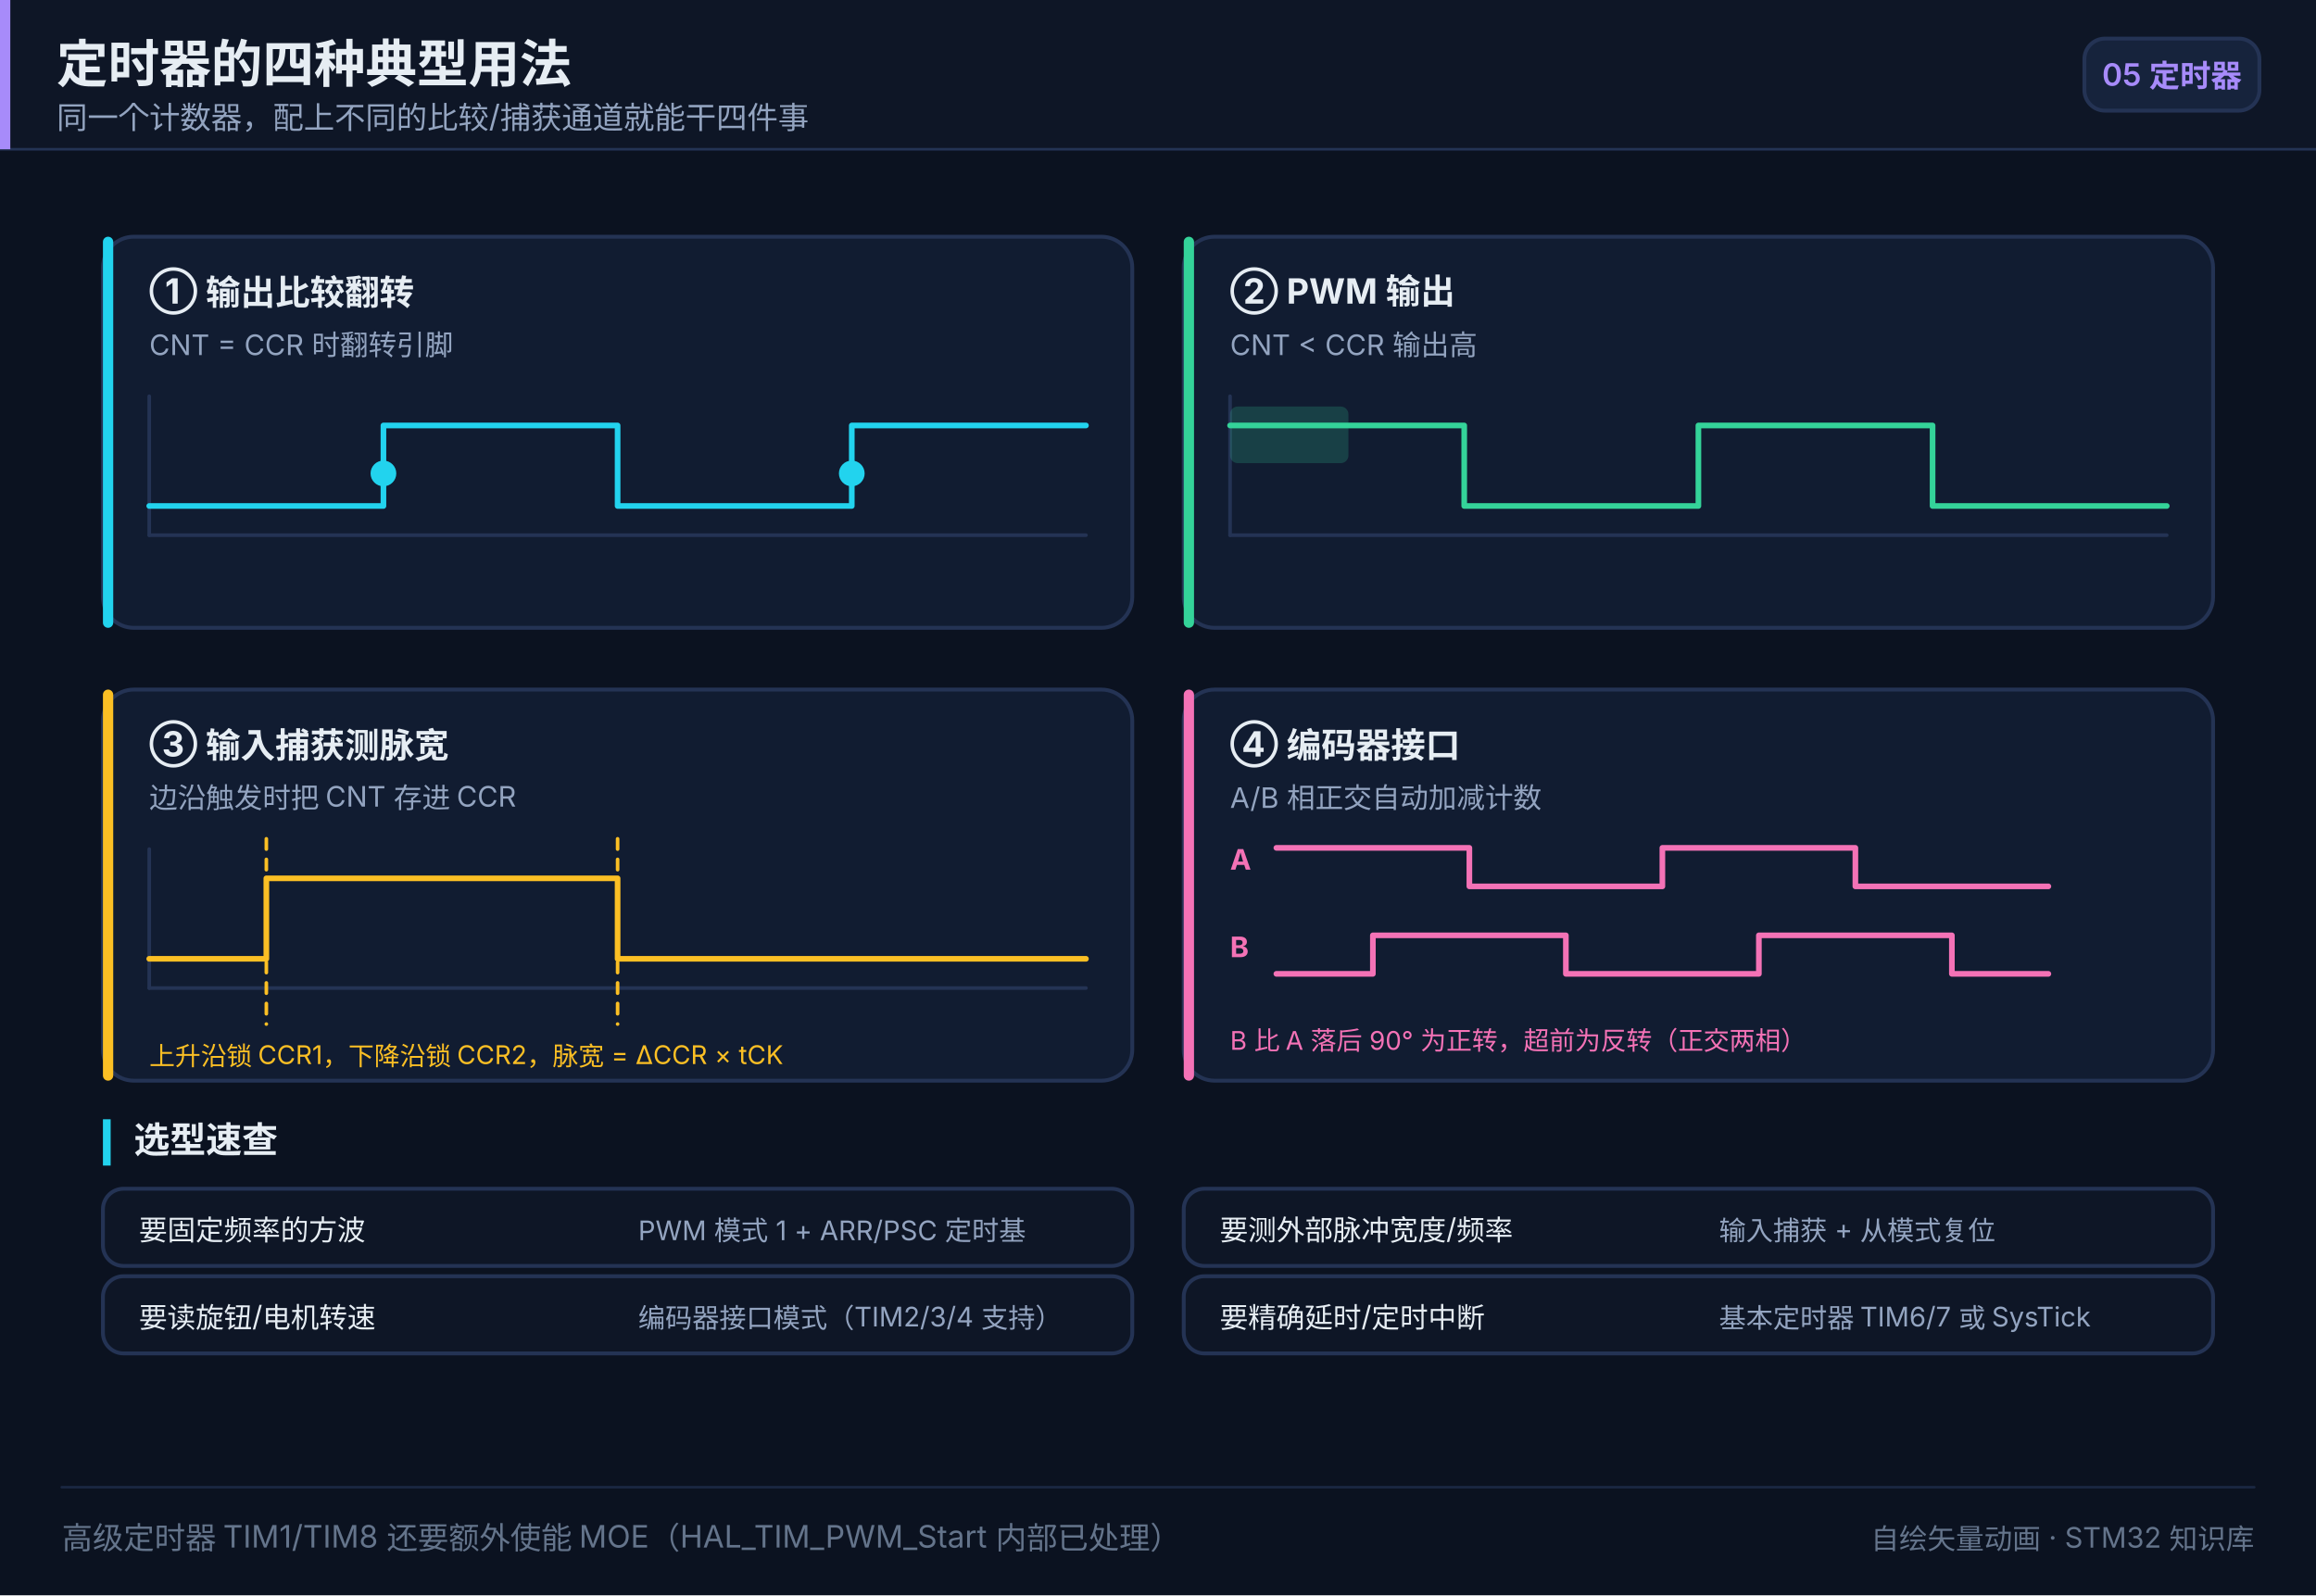
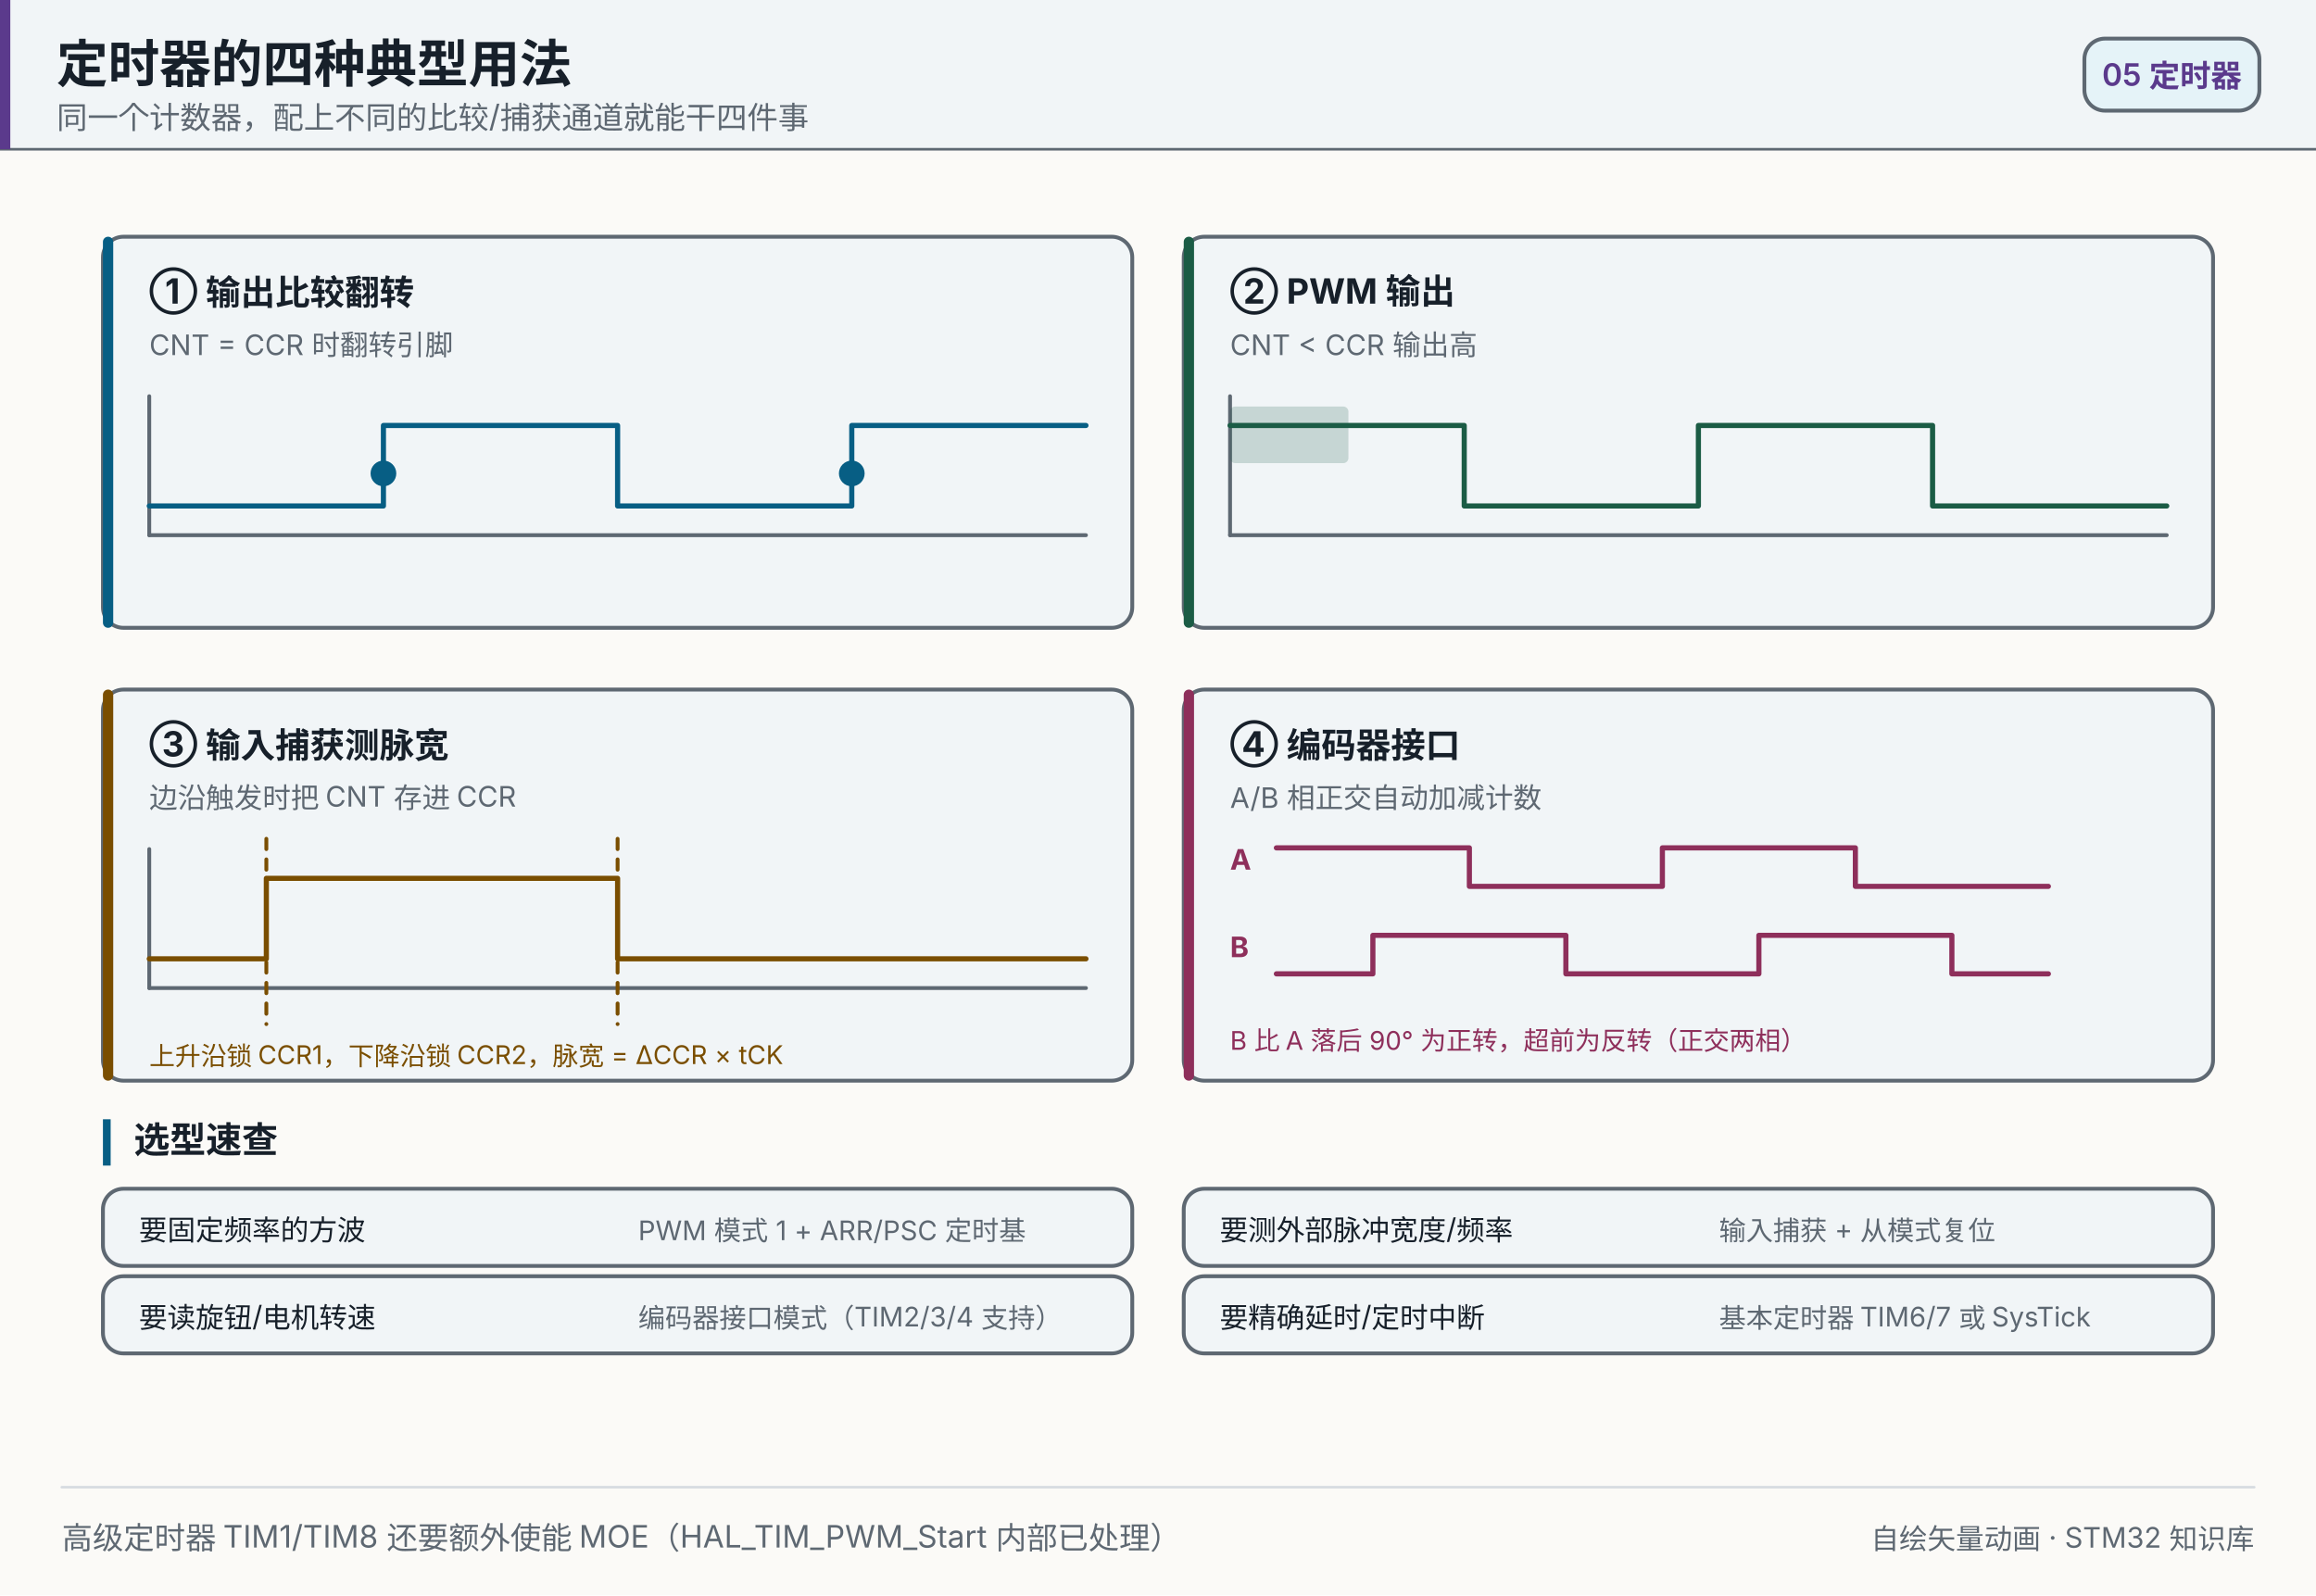
<svg xmlns="http://www.w3.org/2000/svg" width="900" height="620" viewBox="0 0 900 620" role="img" aria-label="定时器的四种典型用法">
  <style>
@keyframes mk0-fade{0%,100%{opacity:0.2}50%{opacity:1.0}}
.mk0{animation:mk0-fade 1.6s ease-in-out infinite 0s;}
@keyframes mk1-fade{0%,100%{opacity:0.15}50%{opacity:0.6}}
.mk1{animation:mk1-fade 2s ease-in-out infinite 0s;}
</style>
-   <rect x="0" y="0" width="900" height="620" fill="#0b1220" />
-   <rect x="0" y="0" width="900" height="58" fill="#0e1626" opacity="1" />
-   <line x1="0" y1="58" x2="900" y2="58" stroke="#243354" stroke-width="1" stroke-linecap="round" opacity="1" />
-   <rect x="0" y="0" width="4" height="58" fill="#a78bfa" opacity="1" />
-   <text x="22" y="32" font-size="20" fill="#e6edf3" text-anchor="start" opacity="1" font-family="'PingFang SC','Hiragino Sans GB','Microsoft YaHei',system-ui,-apple-system,'Segoe UI',sans-serif" font-weight="700">定时器的四种典型用法</text>
-   <text x="22" y="50" font-size="12" fill="#93a4c0" text-anchor="start" opacity="1" font-family="'PingFang SC','Hiragino Sans GB','Microsoft YaHei',system-ui,-apple-system,'Segoe UI',sans-serif">同一个计数器，配上不同的比较/捕获通道就能干四件事</text>
-   <rect x="810" y="15" width="68" height="28" fill="#16233c" opacity="1" rx="8" stroke="#243354" stroke-width="1.5" />
-   <text x="844" y="33.32" font-size="12" fill="#a78bfa" text-anchor="middle" opacity="1" font-family="'PingFang SC','Hiragino Sans GB','Microsoft YaHei',system-ui,-apple-system,'Segoe UI',sans-serif" font-weight="600">05 定时器</text>
-   <rect x="40" y="92" width="400" height="152" fill="#111c31" opacity="1" rx="12" stroke="#243354" stroke-width="1.5" />
-   <rect x="40" y="92" width="4" height="152" fill="#22d3ee" opacity="1" rx="2" />
-   <text x="58" y="118" font-size="13.5" fill="#e6edf3" text-anchor="start" opacity="1" font-family="'PingFang SC','Hiragino Sans GB','Microsoft YaHei',system-ui,-apple-system,'Segoe UI',sans-serif" font-weight="700">① 输出比较翻转</text>
-   <text x="58" y="138" font-size="11" fill="#93a4c0" text-anchor="start" opacity="1" font-family="'PingFang SC','Hiragino Sans GB','Microsoft YaHei',system-ui,-apple-system,'Segoe UI',sans-serif">CNT = CCR 时翻转引脚</text>
-   <line x1="58" y1="154" x2="58" y2="208" stroke="#243354" stroke-width="1.4" stroke-linecap="round" opacity="1" />
-   <line x1="58" y1="208" x2="422" y2="208" stroke="#243354" stroke-width="1.4" stroke-linecap="round" opacity="1" />
-   <path d="M 58 196.64 L 58.00 196.64 L 103.50 196.64 L 103.50 196.64 L 149.00 196.64 L 149.00 165.36 L 194.50 165.36 L 194.50 165.36 L 240.00 165.36 L 240.00 196.64 L 285.50 196.64 L 285.50 196.64 L 331.00 196.64 L 331.00 165.36 L 376.50 165.36 L 376.50 165.36 L 422.00 165.36" fill="none" opacity="1" stroke-linecap="round" stroke-linejoin="round" stroke="#22d3ee" stroke-width="2.2" />
-   <circle cx="149" cy="184" r="5" fill="#22d3ee" opacity="1" class="mk0" />
-   <circle cx="331" cy="184" r="5" fill="#22d3ee" opacity="1" class="mk0" />
-   <rect x="460" y="92" width="400" height="152" fill="#111c31" opacity="1" rx="12" stroke="#243354" stroke-width="1.5" />
-   <rect x="460" y="92" width="4" height="152" fill="#34d399" opacity="1" rx="2" />
-   <text x="478" y="118" font-size="13.5" fill="#e6edf3" text-anchor="start" opacity="1" font-family="'PingFang SC','Hiragino Sans GB','Microsoft YaHei',system-ui,-apple-system,'Segoe UI',sans-serif" font-weight="700">② PWM 输出</text>
-   <text x="478" y="138" font-size="11" fill="#93a4c0" text-anchor="start" opacity="1" font-family="'PingFang SC','Hiragino Sans GB','Microsoft YaHei',system-ui,-apple-system,'Segoe UI',sans-serif">CNT &lt; CCR 输出高</text>
-   <line x1="478" y1="154" x2="478" y2="208" stroke="#243354" stroke-width="1.4" stroke-linecap="round" opacity="1" />
-   <line x1="478" y1="208" x2="842" y2="208" stroke="#243354" stroke-width="1.4" stroke-linecap="round" opacity="1" />
-   <path d="M 478 165.36 L 478.00 165.36 L 523.50 165.36 L 523.50 165.36 L 569.00 165.36 L 569.00 196.64 L 614.50 196.64 L 614.50 196.64 L 660.00 196.64 L 660.00 165.36 L 705.50 165.36 L 705.50 165.36 L 751.00 165.36 L 751.00 196.64 L 796.50 196.64 L 796.50 196.64 L 842.00 196.64" fill="none" opacity="1" stroke-linecap="round" stroke-linejoin="round" stroke="#34d399" stroke-width="2.2" />
-   <rect x="478" y="158" width="46" height="22" fill="#34d399" opacity="0.2" rx="3" class="mk1" />
-   <rect x="40" y="268" width="400" height="152" fill="#111c31" opacity="1" rx="12" stroke="#243354" stroke-width="1.5" />
-   <rect x="40" y="268" width="4" height="152" fill="#fbbf24" opacity="1" rx="2" />
-   <text x="58" y="294" font-size="13.5" fill="#e6edf3" text-anchor="start" opacity="1" font-family="'PingFang SC','Hiragino Sans GB','Microsoft YaHei',system-ui,-apple-system,'Segoe UI',sans-serif" font-weight="700">③ 输入捕获测脉宽</text>
-   <text x="58" y="314" font-size="11" fill="#93a4c0" text-anchor="start" opacity="1" font-family="'PingFang SC','Hiragino Sans GB','Microsoft YaHei',system-ui,-apple-system,'Segoe UI',sans-serif">边沿触发时把 CNT 存进 CCR</text>
-   <line x1="58" y1="330" x2="58" y2="384" stroke="#243354" stroke-width="1.4" stroke-linecap="round" opacity="1" />
-   <line x1="58" y1="384" x2="422" y2="384" stroke="#243354" stroke-width="1.4" stroke-linecap="round" opacity="1" />
-   <path d="M 58 372.64 L 58.00 372.64 L 103.50 372.64 L 103.50 341.36 L 149.00 341.36 L 149.00 341.36 L 194.50 341.36 L 194.50 341.36 L 240.00 341.36 L 240.00 372.64 L 285.50 372.64 L 285.50 372.64 L 331.00 372.64 L 331.00 372.64 L 376.50 372.64 L 376.50 372.64 L 422.00 372.64" fill="none" opacity="1" stroke-linecap="round" stroke-linejoin="round" stroke="#fbbf24" stroke-width="2.2" />
-   <line x1="103.5" y1="326" x2="103.5" y2="398" stroke="#fbbf24" stroke-width="1.4" stroke-linecap="round" opacity="1" stroke-dasharray="4 4" />
-   <line x1="240" y1="326" x2="240" y2="398" stroke="#fbbf24" stroke-width="1.4" stroke-linecap="round" opacity="1" stroke-dasharray="4 4" />
-   <text x="58" y="414" font-size="10" fill="#fbbf24" text-anchor="start" opacity="1" font-family="'PingFang SC','Hiragino Sans GB','Microsoft YaHei',system-ui,-apple-system,'Segoe UI',sans-serif">上升沿锁 CCR1，下降沿锁 CCR2，脉宽 = ΔCCR × tCK</text>
-   <rect x="460" y="268" width="400" height="152" fill="#111c31" opacity="1" rx="12" stroke="#243354" stroke-width="1.5" />
-   <rect x="460" y="268" width="4" height="152" fill="#f472b6" opacity="1" rx="2" />
-   <text x="478" y="294" font-size="13.5" fill="#e6edf3" text-anchor="start" opacity="1" font-family="'PingFang SC','Hiragino Sans GB','Microsoft YaHei',system-ui,-apple-system,'Segoe UI',sans-serif" font-weight="700">④ 编码器接口</text>
-   <text x="478" y="314" font-size="11" fill="#93a4c0" text-anchor="start" opacity="1" font-family="'PingFang SC','Hiragino Sans GB','Microsoft YaHei',system-ui,-apple-system,'Segoe UI',sans-serif">A/B 相正交自动加减计数</text>
-   <text x="478" y="338" font-size="11" fill="#f472b6" text-anchor="start" opacity="1" font-family="'PingFang SC','Hiragino Sans GB','Microsoft YaHei',system-ui,-apple-system,'Segoe UI',sans-serif" font-weight="700">A</text>
-   <path d="M 496 329.52 L 496.00 329.52 L 533.50 329.52 L 533.50 329.52 L 571.00 329.52 L 571.00 344.48 L 608.50 344.48 L 608.50 344.48 L 646.00 344.48 L 646.00 329.52 L 683.50 329.52 L 683.50 329.52 L 721.00 329.52 L 721.00 344.48 L 758.50 344.48 L 758.50 344.48 L 796.00 344.48" fill="none" opacity="1" stroke-linecap="round" stroke-linejoin="round" stroke="#f472b6" stroke-width="2.2" />
-   <text x="478" y="372" font-size="11" fill="#f472b6" text-anchor="start" opacity="1" font-family="'PingFang SC','Hiragino Sans GB','Microsoft YaHei',system-ui,-apple-system,'Segoe UI',sans-serif" font-weight="700">B</text>
-   <path d="M 496 378.48 L 496.00 378.48 L 533.50 378.48 L 533.50 363.52 L 571.00 363.52 L 571.00 363.52 L 608.50 363.52 L 608.50 378.48 L 646.00 378.48 L 646.00 378.48 L 683.50 378.48 L 683.50 363.52 L 721.00 363.52 L 721.00 363.52 L 758.50 363.52 L 758.50 378.48 L 796.00 378.48" fill="none" opacity="1" stroke-linecap="round" stroke-linejoin="round" stroke="#f472b6" stroke-width="2.2" />
-   <text x="478" y="408" font-size="10" fill="#f472b6" text-anchor="start" opacity="1" font-family="'PingFang SC','Hiragino Sans GB','Microsoft YaHei',system-ui,-apple-system,'Segoe UI',sans-serif">B 比 A 落后 90° 为正转，超前为反转（正交两相）</text>
-   <rect x="40" y="435" width="3" height="18" fill="#22d3ee" opacity="1" />
-   <text x="52" y="448" font-size="14" fill="#e6edf3" text-anchor="start" opacity="1" font-family="'PingFang SC','Hiragino Sans GB','Microsoft YaHei',system-ui,-apple-system,'Segoe UI',sans-serif" font-weight="600">选型速查</text>
-   <rect x="40" y="462" width="400" height="30" fill="#0e1626" opacity="1" rx="8" stroke="#243354" stroke-width="1.5" />
-   <text x="54" y="482" font-size="11" fill="#e6edf3" text-anchor="start" opacity="1" font-family="'PingFang SC','Hiragino Sans GB','Microsoft YaHei',system-ui,-apple-system,'Segoe UI',sans-serif">要固定频率的方波</text>
-   <text x="248" y="482" font-size="10.5" fill="#93a4c0" text-anchor="start" opacity="1" font-family="'PingFang SC','Hiragino Sans GB','Microsoft YaHei',system-ui,-apple-system,'Segoe UI',sans-serif">PWM 模式 1 + ARR/PSC 定时基</text>
-   <rect x="460" y="462" width="400" height="30" fill="#0e1626" opacity="1" rx="8" stroke="#243354" stroke-width="1.5" />
-   <text x="474" y="482" font-size="11" fill="#e6edf3" text-anchor="start" opacity="1" font-family="'PingFang SC','Hiragino Sans GB','Microsoft YaHei',system-ui,-apple-system,'Segoe UI',sans-serif">要测外部脉冲宽度/频率</text>
-   <text x="668" y="482" font-size="10.5" fill="#93a4c0" text-anchor="start" opacity="1" font-family="'PingFang SC','Hiragino Sans GB','Microsoft YaHei',system-ui,-apple-system,'Segoe UI',sans-serif">输入捕获 + 从模式复位</text>
-   <rect x="40" y="496" width="400" height="30" fill="#0e1626" opacity="1" rx="8" stroke="#243354" stroke-width="1.5" />
-   <text x="54" y="516" font-size="11" fill="#e6edf3" text-anchor="start" opacity="1" font-family="'PingFang SC','Hiragino Sans GB','Microsoft YaHei',system-ui,-apple-system,'Segoe UI',sans-serif">要读旋钮/电机转速</text>
-   <text x="248" y="516" font-size="10.5" fill="#93a4c0" text-anchor="start" opacity="1" font-family="'PingFang SC','Hiragino Sans GB','Microsoft YaHei',system-ui,-apple-system,'Segoe UI',sans-serif">编码器接口模式（TIM2/3/4 支持）</text>
-   <rect x="460" y="496" width="400" height="30" fill="#0e1626" opacity="1" rx="8" stroke="#243354" stroke-width="1.5" />
-   <text x="474" y="516" font-size="11" fill="#e6edf3" text-anchor="start" opacity="1" font-family="'PingFang SC','Hiragino Sans GB','Microsoft YaHei',system-ui,-apple-system,'Segoe UI',sans-serif">要精确延时/定时中断</text>
-   <text x="668" y="516" font-size="10.5" fill="#93a4c0" text-anchor="start" opacity="1" font-family="'PingFang SC','Hiragino Sans GB','Microsoft YaHei',system-ui,-apple-system,'Segoe UI',sans-serif">基本定时器 TIM6/7 或 SysTick</text>
-   <line x1="24" y1="578" x2="876" y2="578" stroke="#1a2742" stroke-width="1" stroke-linecap="round" opacity="1" />
-   <text x="24" y="602" font-size="12" fill="#64748b" text-anchor="start" opacity="1" font-family="'PingFang SC','Hiragino Sans GB','Microsoft YaHei',system-ui,-apple-system,'Segoe UI',sans-serif">高级定时器 TIM1/TIM8 还要额外使能 MOE（HAL_TIM_PWM_Start 内部已处理）</text>
-   <text x="876" y="602" font-size="11" fill="#64748b" text-anchor="end" opacity="1" font-family="'PingFang SC','Hiragino Sans GB','Microsoft YaHei',system-ui,-apple-system,'Segoe UI',sans-serif">自绘矢量动画 · STM32 知识库</text>
+   <rect x="0" y="0" width="900" height="620" fill="#fbfaf7" />
+   <rect x="0" y="0" width="900" height="58" fill="#f1f5f7" opacity="1" />
+   <line x1="0" y1="58" x2="900" y2="58" stroke="#5e6872" stroke-width="1" stroke-linecap="round" opacity="1" />
+   <rect x="0" y="0" width="4" height="58" fill="#5b3a8c" opacity="1" />
+   <text x="22" y="32" font-size="20" fill="#17202a" text-anchor="start" opacity="1" font-family="'PingFang SC','Hiragino Sans GB','Microsoft YaHei',system-ui,-apple-system,'Segoe UI',sans-serif" font-weight="700">定时器的四种典型用法</text>
+   <text x="22" y="50" font-size="12" fill="#5e6872" text-anchor="start" opacity="1" font-family="'PingFang SC','Hiragino Sans GB','Microsoft YaHei',system-ui,-apple-system,'Segoe UI',sans-serif">同一个计数器，配上不同的比较/捕获通道就能干四件事</text>
+   <rect x="810" y="15" width="68" height="28" fill="#e5f3f8" opacity="1" rx="8" stroke="#5e6872" stroke-width="1.5" />
+   <text x="844" y="33.32" font-size="12" fill="#5b3a8c" text-anchor="middle" opacity="1" font-family="'PingFang SC','Hiragino Sans GB','Microsoft YaHei',system-ui,-apple-system,'Segoe UI',sans-serif" font-weight="600">05 定时器</text>
+   <rect x="40" y="92" width="400" height="152" fill="#f1f5f7" opacity="1" rx="8" stroke="#5e6872" stroke-width="1.5" />
+   <rect x="40" y="92" width="4" height="152" fill="#075e84" opacity="1" rx="2" />
+   <text x="58" y="118" font-size="13.5" fill="#17202a" text-anchor="start" opacity="1" font-family="'PingFang SC','Hiragino Sans GB','Microsoft YaHei',system-ui,-apple-system,'Segoe UI',sans-serif" font-weight="700">① 输出比较翻转</text>
+   <text x="58" y="138" font-size="11" fill="#5e6872" text-anchor="start" opacity="1" font-family="'PingFang SC','Hiragino Sans GB','Microsoft YaHei',system-ui,-apple-system,'Segoe UI',sans-serif">CNT = CCR 时翻转引脚</text>
+   <line x1="58" y1="154" x2="58" y2="208" stroke="#5e6872" stroke-width="1.5" stroke-linecap="round" opacity="1" />
+   <line x1="58" y1="208" x2="422" y2="208" stroke="#5e6872" stroke-width="1.5" stroke-linecap="round" opacity="1" />
+   <path d="M 58 196.64 L 58.00 196.64 L 103.50 196.64 L 103.50 196.64 L 149.00 196.64 L 149.00 165.36 L 194.50 165.36 L 194.50 165.36 L 240.00 165.36 L 240.00 196.64 L 285.50 196.64 L 285.50 196.64 L 331.00 196.64 L 331.00 165.36 L 376.50 165.36 L 376.50 165.36 L 422.00 165.36" fill="none" opacity="1" stroke-linecap="round" stroke-linejoin="round" stroke="#075e84" stroke-width="2" />
+   <circle cx="149" cy="184" r="5" fill="#075e84" opacity="1" class="mk0" />
+   <circle cx="331" cy="184" r="5" fill="#075e84" opacity="1" class="mk0" />
+   <rect x="460" y="92" width="400" height="152" fill="#f1f5f7" opacity="1" rx="8" stroke="#5e6872" stroke-width="1.5" />
+   <rect x="460" y="92" width="4" height="152" fill="#1b5c45" opacity="1" rx="2" />
+   <text x="478" y="118" font-size="13.5" fill="#17202a" text-anchor="start" opacity="1" font-family="'PingFang SC','Hiragino Sans GB','Microsoft YaHei',system-ui,-apple-system,'Segoe UI',sans-serif" font-weight="700">② PWM 输出</text>
+   <text x="478" y="138" font-size="11" fill="#5e6872" text-anchor="start" opacity="1" font-family="'PingFang SC','Hiragino Sans GB','Microsoft YaHei',system-ui,-apple-system,'Segoe UI',sans-serif">CNT &lt; CCR 输出高</text>
+   <line x1="478" y1="154" x2="478" y2="208" stroke="#5e6872" stroke-width="1.5" stroke-linecap="round" opacity="1" />
+   <line x1="478" y1="208" x2="842" y2="208" stroke="#5e6872" stroke-width="1.5" stroke-linecap="round" opacity="1" />
+   <path d="M 478 165.36 L 478.00 165.36 L 523.50 165.36 L 523.50 165.36 L 569.00 165.36 L 569.00 196.64 L 614.50 196.64 L 614.50 196.64 L 660.00 196.64 L 660.00 165.36 L 705.50 165.36 L 705.50 165.36 L 751.00 165.36 L 751.00 196.64 L 796.50 196.64 L 796.50 196.64 L 842.00 196.64" fill="none" opacity="1" stroke-linecap="round" stroke-linejoin="round" stroke="#1b5c45" stroke-width="2" />
+   <rect x="478" y="158" width="46" height="22" fill="#1b5c45" opacity="0.2" rx="2" class="mk1" />
+   <rect x="40" y="268" width="400" height="152" fill="#f1f5f7" opacity="1" rx="8" stroke="#5e6872" stroke-width="1.5" />
+   <rect x="40" y="268" width="4" height="152" fill="#7a4e00" opacity="1" rx="2" />
+   <text x="58" y="294" font-size="13.5" fill="#17202a" text-anchor="start" opacity="1" font-family="'PingFang SC','Hiragino Sans GB','Microsoft YaHei',system-ui,-apple-system,'Segoe UI',sans-serif" font-weight="700">③ 输入捕获测脉宽</text>
+   <text x="58" y="314" font-size="11" fill="#5e6872" text-anchor="start" opacity="1" font-family="'PingFang SC','Hiragino Sans GB','Microsoft YaHei',system-ui,-apple-system,'Segoe UI',sans-serif">边沿触发时把 CNT 存进 CCR</text>
+   <line x1="58" y1="330" x2="58" y2="384" stroke="#5e6872" stroke-width="1.5" stroke-linecap="round" opacity="1" />
+   <line x1="58" y1="384" x2="422" y2="384" stroke="#5e6872" stroke-width="1.5" stroke-linecap="round" opacity="1" />
+   <path d="M 58 372.64 L 58.00 372.64 L 103.50 372.64 L 103.50 341.36 L 149.00 341.36 L 149.00 341.36 L 194.50 341.36 L 194.50 341.36 L 240.00 341.36 L 240.00 372.64 L 285.50 372.64 L 285.50 372.64 L 331.00 372.64 L 331.00 372.64 L 376.50 372.64 L 376.50 372.64 L 422.00 372.64" fill="none" opacity="1" stroke-linecap="round" stroke-linejoin="round" stroke="#7a4e00" stroke-width="2" />
+   <line x1="103.5" y1="326" x2="103.5" y2="398" stroke="#7a4e00" stroke-width="1.5" stroke-linecap="round" opacity="1" stroke-dasharray="4 4" />
+   <line x1="240" y1="326" x2="240" y2="398" stroke="#7a4e00" stroke-width="1.5" stroke-linecap="round" opacity="1" stroke-dasharray="4 4" />
+   <text x="58" y="414" font-size="10" fill="#7a4e00" text-anchor="start" opacity="1" font-family="'PingFang SC','Hiragino Sans GB','Microsoft YaHei',system-ui,-apple-system,'Segoe UI',sans-serif">上升沿锁 CCR1，下降沿锁 CCR2，脉宽 = ΔCCR × tCK</text>
+   <rect x="460" y="268" width="400" height="152" fill="#f1f5f7" opacity="1" rx="8" stroke="#5e6872" stroke-width="1.5" />
+   <rect x="460" y="268" width="4" height="152" fill="#8e2f5b" opacity="1" rx="2" />
+   <text x="478" y="294" font-size="13.5" fill="#17202a" text-anchor="start" opacity="1" font-family="'PingFang SC','Hiragino Sans GB','Microsoft YaHei',system-ui,-apple-system,'Segoe UI',sans-serif" font-weight="700">④ 编码器接口</text>
+   <text x="478" y="314" font-size="11" fill="#5e6872" text-anchor="start" opacity="1" font-family="'PingFang SC','Hiragino Sans GB','Microsoft YaHei',system-ui,-apple-system,'Segoe UI',sans-serif">A/B 相正交自动加减计数</text>
+   <text x="478" y="338" font-size="11" fill="#8e2f5b" text-anchor="start" opacity="1" font-family="'PingFang SC','Hiragino Sans GB','Microsoft YaHei',system-ui,-apple-system,'Segoe UI',sans-serif" font-weight="700">A</text>
+   <path d="M 496 329.52 L 496.00 329.52 L 533.50 329.52 L 533.50 329.52 L 571.00 329.52 L 571.00 344.48 L 608.50 344.48 L 608.50 344.48 L 646.00 344.48 L 646.00 329.52 L 683.50 329.52 L 683.50 329.52 L 721.00 329.52 L 721.00 344.48 L 758.50 344.48 L 758.50 344.48 L 796.00 344.48" fill="none" opacity="1" stroke-linecap="round" stroke-linejoin="round" stroke="#8e2f5b" stroke-width="2" />
+   <text x="478" y="372" font-size="11" fill="#8e2f5b" text-anchor="start" opacity="1" font-family="'PingFang SC','Hiragino Sans GB','Microsoft YaHei',system-ui,-apple-system,'Segoe UI',sans-serif" font-weight="700">B</text>
+   <path d="M 496 378.48 L 496.00 378.48 L 533.50 378.48 L 533.50 363.52 L 571.00 363.52 L 571.00 363.52 L 608.50 363.52 L 608.50 378.48 L 646.00 378.48 L 646.00 378.48 L 683.50 378.48 L 683.50 363.52 L 721.00 363.52 L 721.00 363.52 L 758.50 363.52 L 758.50 378.48 L 796.00 378.48" fill="none" opacity="1" stroke-linecap="round" stroke-linejoin="round" stroke="#8e2f5b" stroke-width="2" />
+   <text x="478" y="408" font-size="10" fill="#8e2f5b" text-anchor="start" opacity="1" font-family="'PingFang SC','Hiragino Sans GB','Microsoft YaHei',system-ui,-apple-system,'Segoe UI',sans-serif">B 比 A 落后 90° 为正转，超前为反转（正交两相）</text>
+   <rect x="40" y="435" width="3" height="18" fill="#075e84" opacity="1" />
+   <text x="52" y="448" font-size="14" fill="#17202a" text-anchor="start" opacity="1" font-family="'PingFang SC','Hiragino Sans GB','Microsoft YaHei',system-ui,-apple-system,'Segoe UI',sans-serif" font-weight="600">选型速查</text>
+   <rect x="40" y="462" width="400" height="30" fill="#f1f5f7" opacity="1" rx="8" stroke="#5e6872" stroke-width="1.5" />
+   <text x="54" y="482" font-size="11" fill="#17202a" text-anchor="start" opacity="1" font-family="'PingFang SC','Hiragino Sans GB','Microsoft YaHei',system-ui,-apple-system,'Segoe UI',sans-serif">要固定频率的方波</text>
+   <text x="248" y="482" font-size="10.5" fill="#5e6872" text-anchor="start" opacity="1" font-family="'PingFang SC','Hiragino Sans GB','Microsoft YaHei',system-ui,-apple-system,'Segoe UI',sans-serif">PWM 模式 1 + ARR/PSC 定时基</text>
+   <rect x="460" y="462" width="400" height="30" fill="#f1f5f7" opacity="1" rx="8" stroke="#5e6872" stroke-width="1.5" />
+   <text x="474" y="482" font-size="11" fill="#17202a" text-anchor="start" opacity="1" font-family="'PingFang SC','Hiragino Sans GB','Microsoft YaHei',system-ui,-apple-system,'Segoe UI',sans-serif">要测外部脉冲宽度/频率</text>
+   <text x="668" y="482" font-size="10.5" fill="#5e6872" text-anchor="start" opacity="1" font-family="'PingFang SC','Hiragino Sans GB','Microsoft YaHei',system-ui,-apple-system,'Segoe UI',sans-serif">输入捕获 + 从模式复位</text>
+   <rect x="40" y="496" width="400" height="30" fill="#f1f5f7" opacity="1" rx="8" stroke="#5e6872" stroke-width="1.5" />
+   <text x="54" y="516" font-size="11" fill="#17202a" text-anchor="start" opacity="1" font-family="'PingFang SC','Hiragino Sans GB','Microsoft YaHei',system-ui,-apple-system,'Segoe UI',sans-serif">要读旋钮/电机转速</text>
+   <text x="248" y="516" font-size="10.5" fill="#5e6872" text-anchor="start" opacity="1" font-family="'PingFang SC','Hiragino Sans GB','Microsoft YaHei',system-ui,-apple-system,'Segoe UI',sans-serif">编码器接口模式（TIM2/3/4 支持）</text>
+   <rect x="460" y="496" width="400" height="30" fill="#f1f5f7" opacity="1" rx="8" stroke="#5e6872" stroke-width="1.5" />
+   <text x="474" y="516" font-size="11" fill="#17202a" text-anchor="start" opacity="1" font-family="'PingFang SC','Hiragino Sans GB','Microsoft YaHei',system-ui,-apple-system,'Segoe UI',sans-serif">要精确延时/定时中断</text>
+   <text x="668" y="516" font-size="10.5" fill="#5e6872" text-anchor="start" opacity="1" font-family="'PingFang SC','Hiragino Sans GB','Microsoft YaHei',system-ui,-apple-system,'Segoe UI',sans-serif">基本定时器 TIM6/7 或 SysTick</text>
+   <line x1="24" y1="578" x2="876" y2="578" stroke="#d7dce1" stroke-width="1" stroke-linecap="round" opacity="1" />
+   <text x="24" y="602" font-size="12" fill="#5e6872" text-anchor="start" opacity="1" font-family="'PingFang SC','Hiragino Sans GB','Microsoft YaHei',system-ui,-apple-system,'Segoe UI',sans-serif">高级定时器 TIM1/TIM8 还要额外使能 MOE（HAL_TIM_PWM_Start 内部已处理）</text>
+   <text x="876" y="602" font-size="11" fill="#5e6872" text-anchor="end" opacity="1" font-family="'PingFang SC','Hiragino Sans GB','Microsoft YaHei',system-ui,-apple-system,'Segoe UI',sans-serif">自绘矢量动画 · STM32 知识库</text>
</svg>
